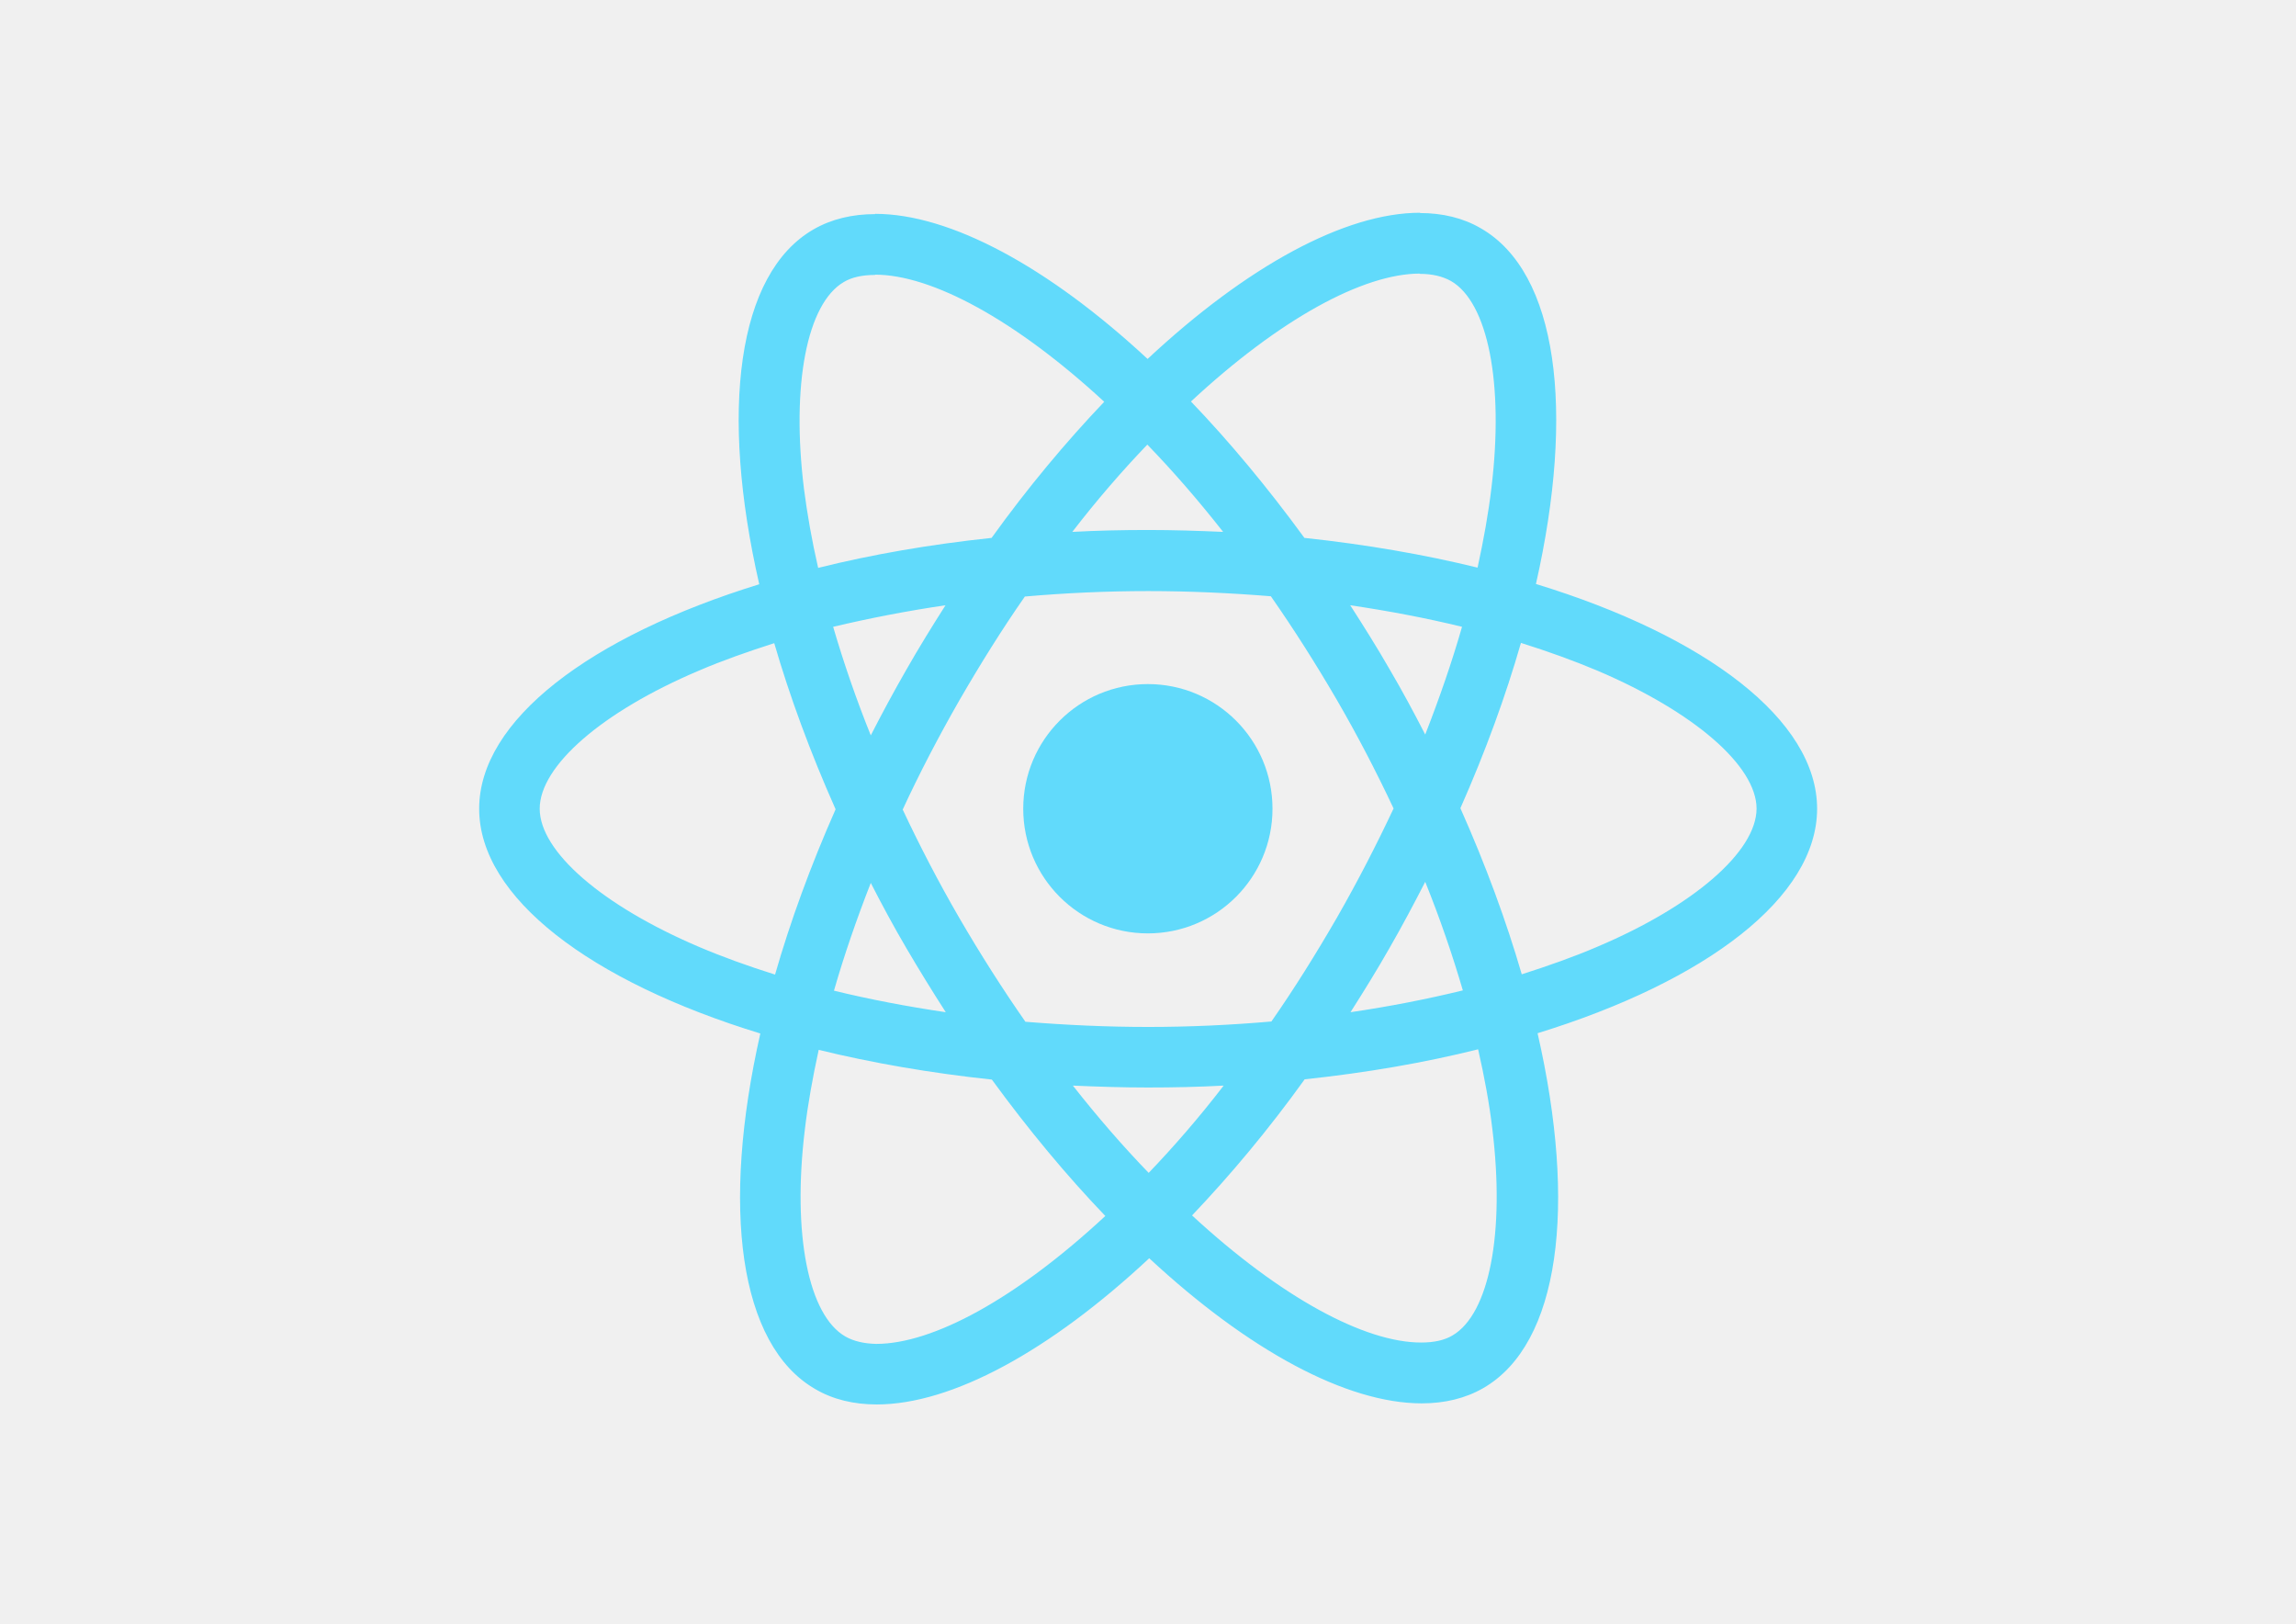
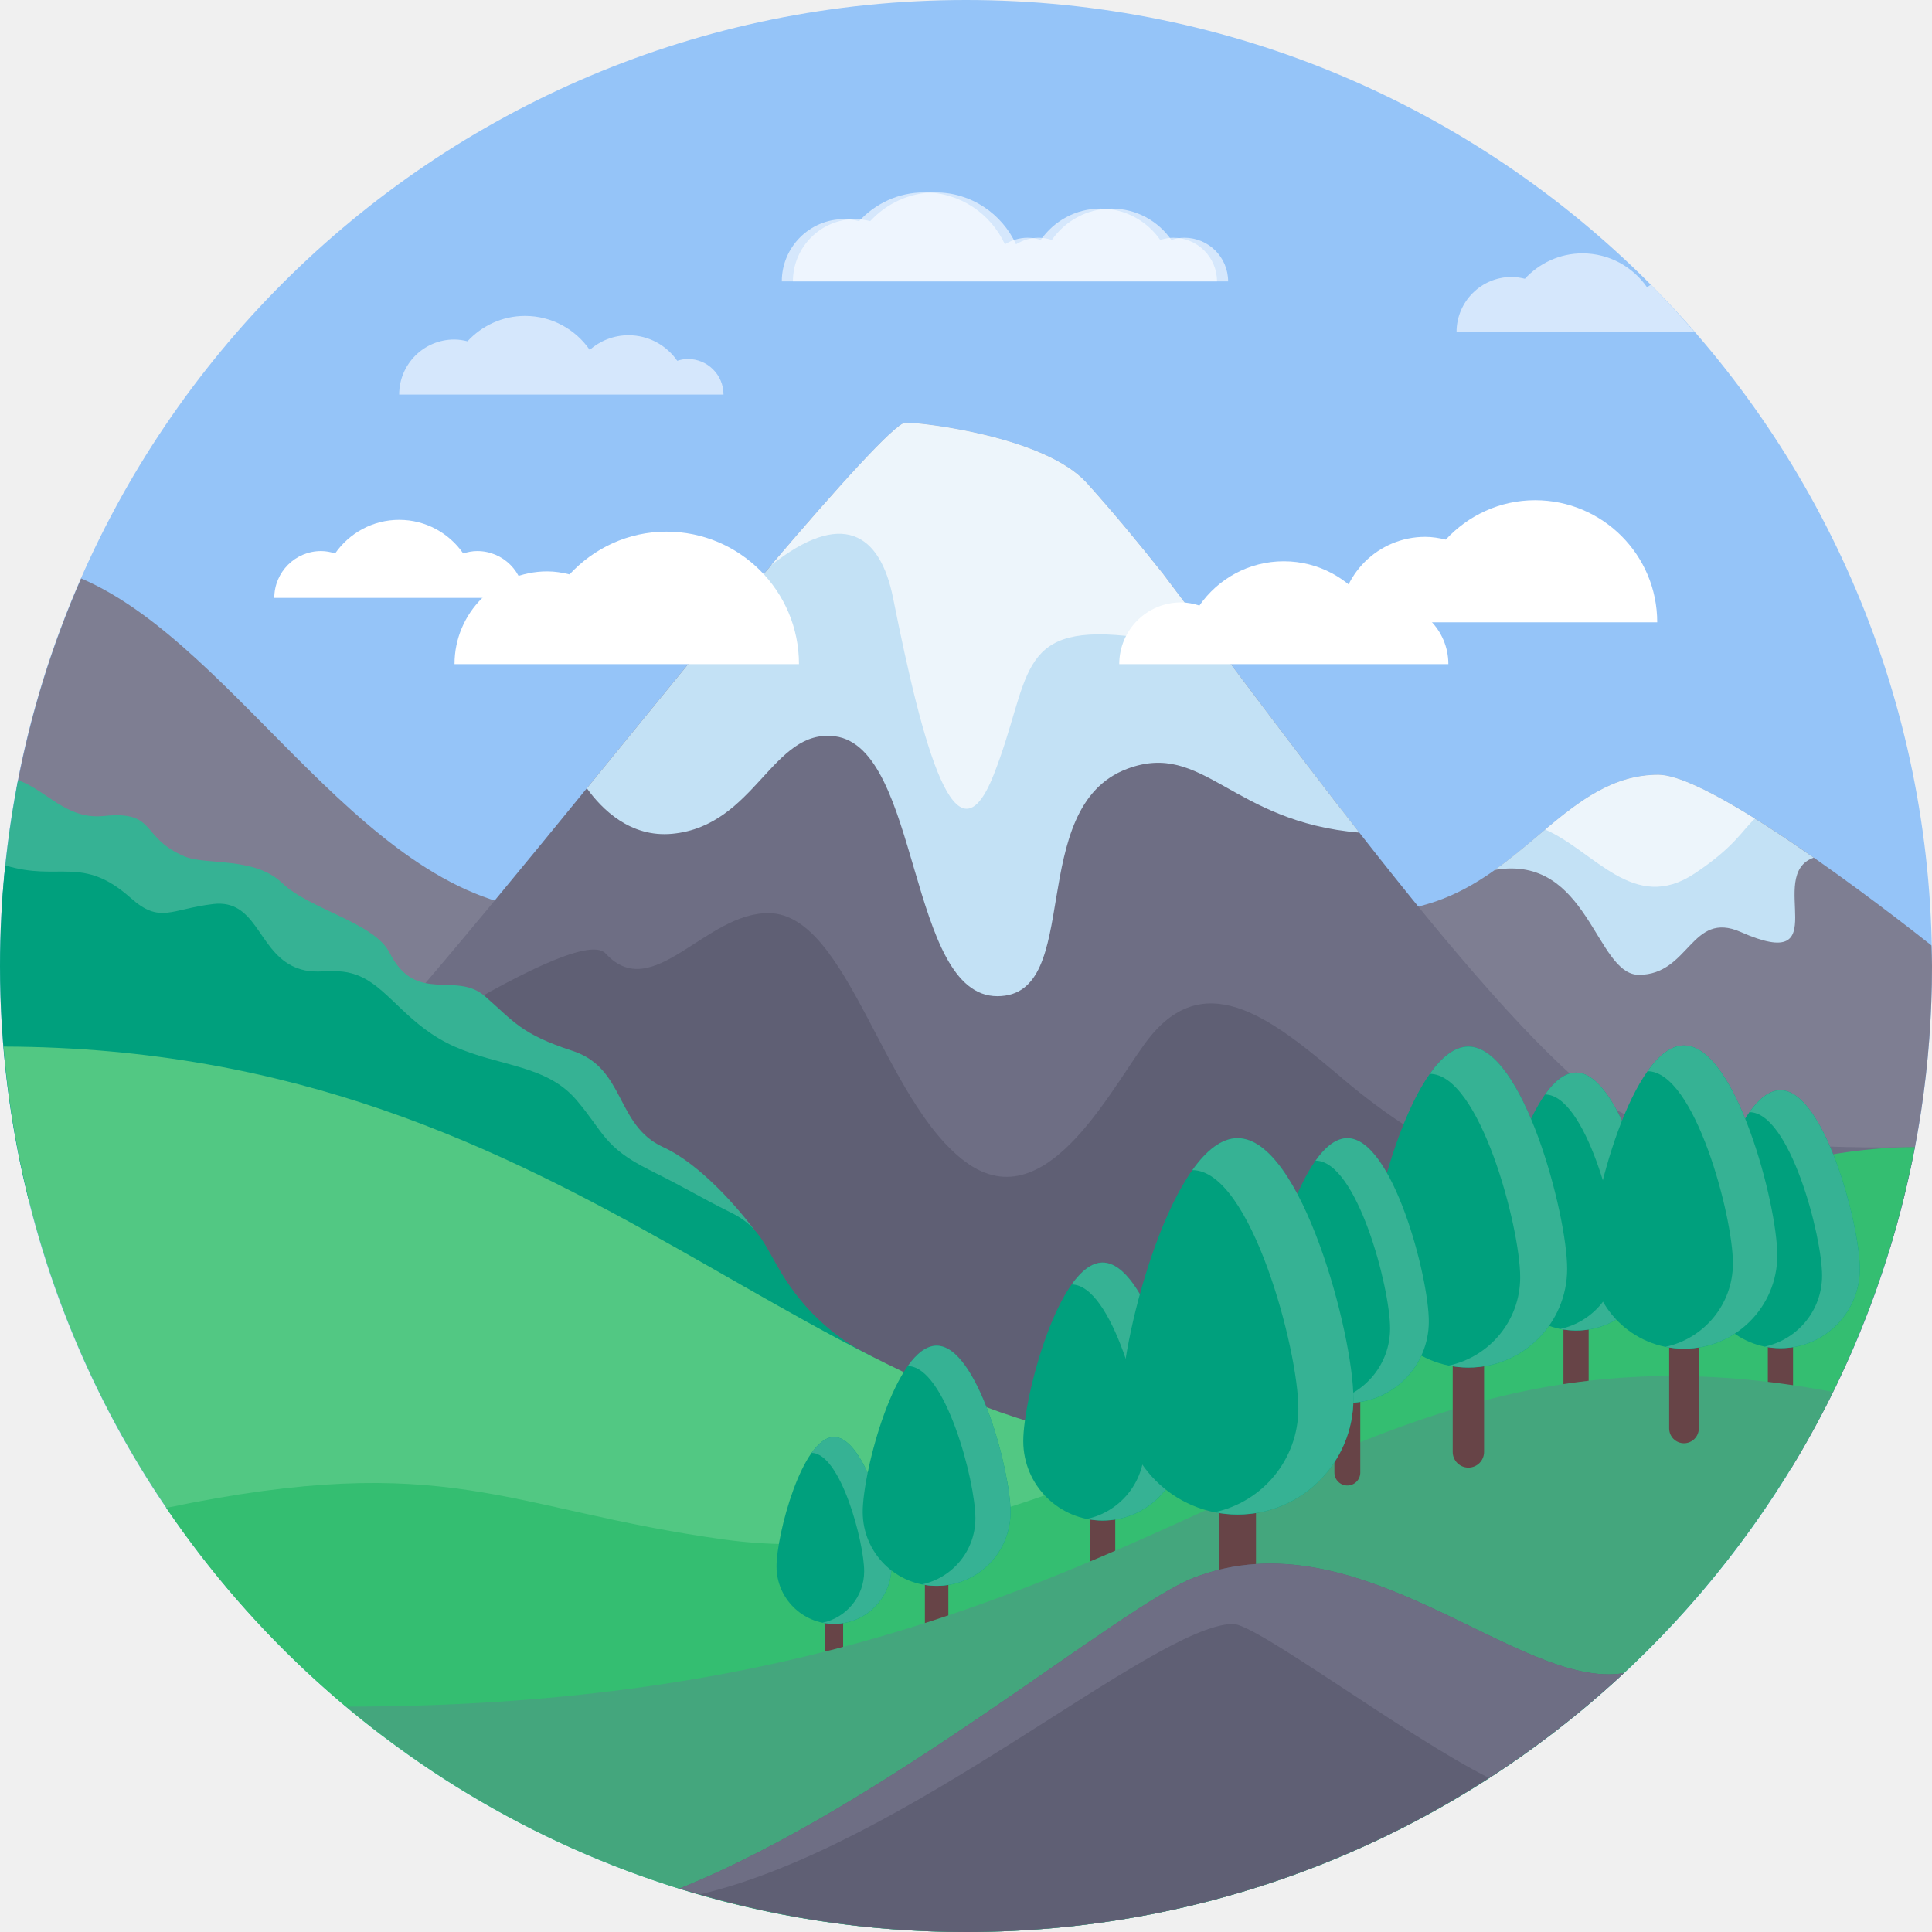
- <svg xmlns="http://www.w3.org/2000/svg" viewBox="0 0 841.9 595.3">
-   <g fill="#61DAFB">
-     <path d="M666.3 296.5c0-32.5-40.7-63.3-103.1-82.4 14.4-63.6 8-114.2-20.2-130.4-6.5-3.8-14.1-5.6-22.4-5.6v22.3c4.6 0 8.3.9 11.4 2.6 13.6 7.8 19.5 37.5 14.9 75.7-1.1 9.4-2.9 19.3-5.1 29.4-19.6-4.8-41-8.5-63.5-10.9-13.5-18.5-27.5-35.3-41.6-50 32.6-30.3 63.2-46.9 84-46.9V78c-27.5 0-63.5 19.6-99.9 53.6-36.4-33.8-72.4-53.2-99.9-53.2v22.3c20.7 0 51.4 16.5 84 46.6-14 14.7-28 31.4-41.3 49.9-22.6 2.4-44 6.1-63.6 11-2.3-10-4-19.7-5.2-29-4.7-38.2 1.1-67.9 14.6-75.8 3-1.8 6.9-2.6 11.5-2.6V78.5c-8.4 0-16 1.8-22.6 5.6-28.1 16.2-34.4 66.7-19.9 130.1-62.2 19.2-102.7 49.9-102.7 82.3 0 32.5 40.7 63.3 103.1 82.4-14.4 63.6-8 114.2 20.2 130.4 6.5 3.8 14.1 5.6 22.5 5.6 27.5 0 63.5-19.6 99.9-53.6 36.4 33.8 72.4 53.2 99.9 53.2 8.4 0 16-1.8 22.6-5.6 28.1-16.2 34.4-66.7 19.9-130.1 62-19.1 102.5-49.9 102.5-82.3zm-130.2-66.7c-3.7 12.9-8.3 26.2-13.5 39.5-4.1-8-8.4-16-13.1-24-4.6-8-9.5-15.8-14.4-23.4 14.2 2.1 27.9 4.7 41 7.9zm-45.8 106.5c-7.8 13.5-15.8 26.3-24.1 38.2-14.9 1.3-30 2-45.2 2-15.1 0-30.2-.7-45-1.9-8.3-11.9-16.4-24.6-24.2-38-7.6-13.1-14.5-26.4-20.8-39.8 6.2-13.4 13.2-26.8 20.7-39.9 7.8-13.5 15.8-26.3 24.1-38.2 14.9-1.3 30-2 45.2-2 15.1 0 30.2.7 45 1.9 8.3 11.9 16.4 24.6 24.2 38 7.6 13.1 14.5 26.4 20.8 39.8-6.3 13.4-13.2 26.8-20.7 39.9zm32.3-13c5.4 13.4 10 26.8 13.8 39.8-13.1 3.2-26.9 5.9-41.2 8 4.9-7.7 9.8-15.6 14.4-23.7 4.6-8 8.9-16.1 13-24.1zM421.2 430c-9.3-9.6-18.6-20.3-27.8-32 9 .4 18.2.7 27.5.7 9.4 0 18.7-.2 27.8-.7-9 11.7-18.3 22.4-27.5 32zm-74.4-58.9c-14.2-2.1-27.9-4.7-41-7.9 3.7-12.9 8.3-26.2 13.5-39.5 4.1 8 8.4 16 13.1 24 4.7 8 9.5 15.8 14.4 23.4zM420.7 163c9.3 9.6 18.6 20.3 27.8 32-9-.4-18.2-.7-27.5-.7-9.4 0-18.7.2-27.8.7 9-11.7 18.3-22.4 27.5-32zm-74 58.9c-4.9 7.7-9.8 15.6-14.4 23.7-4.6 8-8.9 16-13 24-5.4-13.4-10-26.8-13.8-39.8 13.1-3.1 26.9-5.8 41.2-7.9zm-90.5 125.2c-35.4-15.1-58.3-34.9-58.3-50.6 0-15.7 22.9-35.6 58.3-50.6 8.6-3.7 18-7 27.7-10.1 5.7 19.6 13.2 40 22.5 60.9-9.2 20.8-16.6 41.1-22.2 60.6-9.9-3.1-19.3-6.5-28-10.2zM310 490c-13.6-7.8-19.5-37.5-14.9-75.7 1.1-9.4 2.9-19.3 5.1-29.4 19.6 4.8 41 8.5 63.5 10.9 13.5 18.5 27.5 35.3 41.6 50-32.6 30.3-63.2 46.9-84 46.9-4.5-.1-8.3-1-11.3-2.7zm237.2-76.2c4.7 38.2-1.1 67.9-14.6 75.8-3 1.8-6.9 2.6-11.5 2.6-20.7 0-51.4-16.5-84-46.6 14-14.7 28-31.4 41.3-49.9 22.6-2.4 44-6.1 63.6-11 2.3 10.1 4.1 19.8 5.2 29.1zm38.5-66.7c-8.6 3.7-18 7-27.7 10.1-5.7-19.6-13.2-40-22.5-60.9 9.2-20.8 16.6-41.1 22.2-60.6 9.9 3.1 19.3 6.5 28.1 10.2 35.4 15.1 58.3 34.9 58.3 50.6-.1 15.7-23 35.6-58.4 50.6zM320.8 78.4z" />
-     <circle cx="420.9" cy="296.5" r="45.7" />
-     <path d="M520.5 78.1z" />
+ <svg xmlns="http://www.w3.org/2000/svg" version="1.1" id="Capa_1" x="0px" y="0px" viewBox="0 0 512 512" style="enable-background:new 0 0 512 512;" xml:space="preserve">
+   <g>
+     <g>
+       <circle style="fill:#95C4F8;" cx="256" cy="256" r="256" />
+     </g>
+     <g>
+       <path style="fill:#7E7E92;" d="M21.502,153.291c-7.67,17.486-13.428,35.989-17.041,55.258C4.131,217.864,4,226.723,4,234.001    c0,23.422,3.421,46.084,9.705,67.638c46.625,2.358,120.428,2.362,120.428,2.362l40.533-62L148,241.333    C98.017,241.333,63.857,171.386,21.502,153.291z" />
+     </g>
+     <g>
+       <path style="fill:#7E7E92;" d="M439.467,205.333c-27.467,0-38.8,36.267-75.467,36.267l12,84.4c0,0,94,7.88,102,9.94    c4.53,1.167,14.826-2.174,22.911-5.292C508.101,307.027,512,281.972,512,256c0-1.826-0.1-3.626-0.138-5.443    C510.377,249.372,455.12,205.333,439.467,205.333z" />
+     </g>
+     <g>
+       <path style="fill:#6E6E84;" d="M338.667,460l136.077-70.951c15.673-25.713,26.885-54.424,32.697-85.049l0,0    c0,0-53.941,1.5-75.44-8c-26.436-11.681-86.354-94.344-123.83-143.968c-6.968-8.764-13.73-16.901-20.17-24.032    c-11.113-12.306-43.567-16-48-16c-3.841,0-34.938,36.584-57.636,64.003C148.147,217.787,107.86,268.14,88,288l-33.275,68    L338.667,460z" />
+     </g>
+     <g>
+       <path style="fill:#5F5F74;" d="M480.667,319.321c-39.333,0-78.38,5.879-124.667-33.321c-18-15.244-35.798-29.902-51-11.5    c-9.5,11.5-27.098,49.5-49,33.5s-31.127-65.45-52-66c-17-0.448-31,24.342-43.522,10.667C152.234,243.664,76.5,296.5,76.5,296.5    s77.5,68.812,88.5,68.156s75.902,9.256,75.902,9.256s23.023,27.117,34.847,22.755c11.824-4.362,40.716,4.735,57.279-2.606    C349.591,386.721,428.589,354,430.294,350S480.667,319.321,480.667,319.321z" />
+     </g>
+     <g>
+       <path style="fill:#36B294;" d="M175.75,304.001c-12.704-5.801-9.941-20.9-24-25.501c-13.75-4.5-15.5-7.75-23.25-14.5    c-7.75-6.75-18.28,2.316-25.25-11.5C99.214,244.499,82,241,74.75,234c-7.25-7-20.192-4.684-25.75-7c-12-5-7.25-12.25-21.5-10.75    c-9.968,1.049-15.265-6.946-22.721-9.482c-2.206,11.318-3.681,22.896-4.342,34.694L63,275.5c0,0,61,19.75,65.5,21.5    c4.5,1.75,73.284,31.466,71.252,28.74C196.125,320.875,185.875,308.625,175.75,304.001z" />
+     </g>
+     <g>
+       <path style="fill:#00A07D;" d="M230.691,359.286c-3.732-1.861-12.422-6.552-20.024-16.619S203,326,194,321.5    c-10.119-5.06-10-5.5-22-11.5s-12-10-19.25-18.5c-7.954-9.325-20.299-8.813-32.299-14.146S103.372,262.543,96,259    c-7.372-3.543-12,0.333-18.667-3.066c-9.035-4.607-9.564-17.685-20.839-16.352c-11.275,1.333-14.082,5.314-21.828-1.582    c-12.917-11.5-18.917-4.25-33.282-8.67C0.477,238.097,0,246.993,0,256c0,21.609,2.707,42.582,7.748,62.626    c11.393,2.223,23.875,4.591,36.309,7.374c38.723,8.667,140.61,40.667,176.61,46.667S234.424,361.147,230.691,359.286z" />
+     </g>
+     <g>
+       <path style="fill:#52C883;" d="M0.955,277.354C7.113,351.849,45.116,417.289,101.378,460h92.409L320,384    C215.033,384,156.522,277.795,0.955,277.354z" />
+     </g>
+     <g>
+       <path style="fill:#34BE71;" d="M256,512c124.97,0,228.963-89.569,251.44-207.999C412.781,304.029,296.992,422.482,192,408    c-58-8-73-24.033-147.943-8.396C90.103,467.431,167.842,512,256,512z" />
+     </g>
+     <g>
+       <g>
+         <g>
+           <path style="fill:#674447;" d="M221.022,445.779c-1.337,0-2.419-1.082-2.419-2.417v-26.035c0-1.335,1.082-2.417,2.419-2.417      c1.337,0,2.419,1.082,2.419,2.417v26.035C223.441,444.697,222.359,445.779,221.022,445.779z" />
+         </g>
+       </g>
+       <g>
+         <g>
+           <path style="fill:#00A07D;" d="M236.257,415.109c0,8.414-6.821,15.235-15.235,15.235s-15.235-6.821-15.235-15.235      s6.821-34.279,15.235-34.279S236.257,406.695,236.257,415.109z" />
+         </g>
+       </g>
+       <g>
+         <path style="fill:#36B294;" d="M221.021,380.83c-2.112,0-4.123,1.633-5.952,4.207h0c7.701,0,13.944,23.673,13.944,31.374     c0,6.699-4.728,12.284-11.026,13.627c0.981,0.198,1.994,0.306,3.033,0.306c8.414,0,15.235-6.821,15.235-15.235     C236.257,406.695,229.436,380.83,221.021,380.83z" />
+       </g>
+     </g>
+     <g>
+       <g>
+         <g>
+           <path style="fill:#674447;" d="M417.67,373.912c-1.845,0-3.34-1.494-3.34-3.337V334.63c0-1.843,1.494-3.337,3.34-3.337      c1.845,0,3.34,1.494,3.34,3.337v35.945C421.01,372.418,419.516,373.912,417.67,373.912z" />
+         </g>
+       </g>
+       <g>
+         <g>
+           <path style="fill:#00A07D;" d="M438.704,331.568c0,11.617-9.417,21.034-21.035,21.034s-21.034-9.417-21.034-21.034      s9.417-47.328,21.034-47.328S438.704,319.951,438.704,331.568z" />
+         </g>
+       </g>
+       <g>
+         <path style="fill:#36B294;" d="M417.669,284.24c-2.916,0-5.693,2.254-8.218,5.809h0.001c10.633,0,19.252,32.684,19.252,43.317     c0,9.249-6.527,16.96-15.223,18.814c1.354,0.274,2.753,0.422,4.188,0.422c11.617,0,21.035-9.417,21.035-21.034     C438.704,319.951,429.286,284.24,417.669,284.24z" />
+       </g>
+     </g>
+     <g>
+       <g>
+         <g>
+           <path style="fill:#674447;" d="M471.837,378.596c-1.845,0-3.34-1.494-3.34-3.337v-35.945c0-1.843,1.494-3.337,3.34-3.337      s3.34,1.494,3.34,3.337v35.945C475.177,377.101,473.682,378.596,471.837,378.596z" />
+         </g>
+       </g>
+       <g>
+         <g>
+           <path style="fill:#00A07D;" d="M492.87,336.251c0,11.617-9.417,21.034-21.035,21.034s-21.034-9.417-21.034-21.034      c0-11.617,9.417-47.328,21.034-47.328S492.87,324.634,492.87,336.251z" />
+         </g>
+       </g>
+       <g>
+         <path style="fill:#36B294;" d="M471.836,288.924c-2.916,0-5.693,2.254-8.218,5.809h0.001c10.633,0,19.252,32.684,19.252,43.317     c0,9.249-6.527,16.96-15.223,18.814c1.354,0.274,2.753,0.422,4.188,0.422c11.617,0,21.035-9.417,21.035-21.034     C492.871,324.634,483.453,288.924,471.836,288.924z" />
+       </g>
+     </g>
+     <g>
+       <g>
+         <g>
+           <path style="fill:#674447;" d="M292.213,424.264c-1.845,0-3.34-1.494-3.34-3.337v-35.945c0-1.843,1.494-3.337,3.34-3.337      s3.34,1.494,3.34,3.337v35.945C295.553,422.77,294.058,424.264,292.213,424.264z" />
+         </g>
+       </g>
+       <g>
+         <g>
+           <path style="fill:#00A07D;" d="M313.247,381.92c0,11.617-9.417,21.035-21.034,21.035s-21.035-9.417-21.035-21.035      s9.417-47.328,21.035-47.328S313.247,370.303,313.247,381.92z" />
+         </g>
+       </g>
+       <g>
+         <path style="fill:#36B294;" d="M292.212,334.592c-2.916,0-5.693,2.254-8.218,5.809h0.001c10.633,0,19.252,32.684,19.252,43.317     c0,9.249-6.527,16.96-15.223,18.814c1.354,0.273,2.753,0.422,4.188,0.422c11.617,0,21.035-9.417,21.035-21.034     C313.247,370.303,303.829,334.592,292.212,334.592z" />
+       </g>
+     </g>
+     <g>
+       <g>
+         <g>
+           <path style="fill:#674447;" d="M248.215,440.113c-1.718,0-3.11-1.391-3.11-3.107v-33.469c0-1.716,1.391-3.107,3.11-3.107      s3.11,1.391,3.11,3.107v33.469C251.325,438.721,249.934,440.113,248.215,440.113z" />
+         </g>
+       </g>
+       <g>
+         <g>
+           <path style="fill:#00A07D;" d="M267.8,400.685c0,10.817-8.769,19.586-19.586,19.586s-19.586-8.769-19.586-19.586      c0-10.817,8.769-44.068,19.586-44.068S267.8,389.868,267.8,400.685z" />
+         </g>
+       </g>
+       <g>
+         <path style="fill:#36B294;" d="M248.214,356.617c-2.715,0-5.301,2.099-7.652,5.409h0.001c9.9,0,17.926,30.433,17.926,40.333     c0,8.612-6.078,15.792-14.174,17.518c1.261,0.255,2.564,0.393,3.9,0.393c10.817,0,19.586-8.769,19.586-19.586     C267.8,389.868,259.031,356.617,248.214,356.617z" />
+       </g>
+     </g>
+     <g>
+       <path style="fill:#44A67D;" d="M485.73,368.878C344,342,313.99,452.245,91.811,452.272C136.264,489.504,193.478,512,256,512    C356.857,512,444.021,453.644,485.73,368.878z" />
+     </g>
+     <g>
+       <path style="fill:#FFFFFF;" d="M355.042,164.924c0-12.511,10.142-22.653,22.653-22.653c1.888,0,3.694,0.299,5.447,0.734    c5.911-6.383,14.292-10.442,23.678-10.442c17.873,0,32.361,14.489,32.361,32.361H355.042z" />
+     </g>
+     <g>
+       <path style="fill:#C3E1F5;" d="M308.17,152.032c-6.968-8.764-13.73-16.901-20.17-24.032c-11.113-12.306-43.567-16-48-16    c-3.841,0-34.938,36.584-57.636,64.003c-8.701,10.625-17.794,21.803-26.844,32.895c3.913,5.46,11.484,13.15,22.694,12.057    c22.061-2.152,26.365-27.979,43.045-25.828C243.981,198.059,240.532,264,264.305,264c23.137,0,7.092-50.01,34.436-60.264    c20.142-7.553,27.568,14.102,61.51,16.915C341.686,196.917,323.138,171.852,308.17,152.032z" />
+     </g>
+     <g>
+       <path style="fill:#EDF5FB;" d="M317.75,164.765c-3.311-4.41-6.535-8.702-9.579-12.733c-6.968-8.764-13.73-16.901-20.17-24.032    c-11.113-12.306-43.567-16-48-16c-2.677,0-18.595,17.775-35.68,37.827c18.68-14.827,28.872-8.726,32.346,8.618    c8.023,40.055,16.667,72.221,26.667,46.888s5.605-39.841,34.938-36.833C309.85,169.687,312.235,166.297,317.75,164.765z" />
+     </g>
+     <g>
+       <path style="fill:#FFFFFF;" d="M120.451,176c0-13.574,11.004-24.577,24.577-24.577c2.049,0,4.007,0.324,5.91,0.796    c6.413-6.926,15.506-11.329,25.689-11.329c19.391,0,35.11,15.719,35.11,35.11H120.451z" />
+     </g>
+     <g>
+       <path style="fill:#FFFFFF;" d="M367.479,159.646c-1.716,0-3.338,0.338-4.892,0.828c-4.923-7.077-13.091-11.731-22.365-11.731    s-17.442,4.653-22.365,11.731c-1.554-0.49-3.176-0.828-4.892-0.828c-9.032,0-16.354,7.322-16.354,16.354h87.223    C383.833,166.968,376.511,159.646,367.479,159.646z" />
+     </g>
+     <g>
+       <path style="fill:#FFFFFF;" d="M126.467,146.035c-1.302,0-2.533,0.256-3.712,0.628c-3.736-5.37-9.933-8.901-16.971-8.901    s-13.235,3.531-16.971,8.901c-1.179-0.372-2.41-0.628-3.712-0.628c-6.854,0-12.41,5.556-12.41,12.41h66.184    C138.876,151.591,133.32,146.035,126.467,146.035z" />
+     </g>
+     <g style="opacity:0.6;">
+       <path style="fill:#FFFFFF;" d="M310.94,63.001c-1.215,0-2.363,0.239-3.463,0.586c-3.485-5.01-9.268-8.305-15.834-8.305    s-12.349,3.294-15.834,8.305c-1.101-0.347-2.249-0.586-3.463-0.586c-2.22,0-4.274,0.656-6.037,1.74    c-3.736-8.099-11.875-13.751-21.38-13.751c-6.842,0-12.952,2.959-17.26,7.612c-1.278-0.317-2.594-0.535-3.971-0.535    c-9.12,0-16.513,7.394-16.513,16.513h53.582h7.751h54C322.519,68.185,317.335,63.001,310.94,63.001z" />
+     </g>
+     <g style="opacity:0.6;">
+       <path style="fill:#FFFFFF;" d="M313.888,63.001c-1.215,0-2.363,0.239-3.463,0.586c-3.485-5.01-9.268-8.305-15.834-8.305    s-12.349,3.294-15.834,8.305c-1.101-0.347-2.249-0.586-3.463-0.586c-2.22,0-4.274,0.656-6.037,1.74    c-3.736-8.099-11.875-13.751-21.38-13.751c-6.842,0-12.952,2.959-17.26,7.612c-1.278-0.317-2.594-0.535-3.971-0.535    c-9.12,0-16.513,7.394-16.513,16.513h53.582h7.751h54C325.467,68.185,320.283,63.001,313.888,63.001z" />
+     </g>
+     <g style="opacity:0.6;">
+       <path style="fill:#FFFFFF;" d="M182.3,95.136c-0.99,0-1.926,0.195-2.823,0.478c-2.841-4.084-7.554-6.77-12.906-6.77    c-3.947,0-7.532,1.476-10.29,3.88c-3.764-5.432-10.025-9.003-17.134-9.003c-6.048,0-11.449,2.615-15.257,6.729    c-1.13-0.281-2.293-0.473-3.51-0.473c-8.062,0-14.597,6.535-14.597,14.597h35.62H160h31.738    C191.738,99.362,187.513,95.136,182.3,95.136z" />
+     </g>
+     <g style="opacity:0.6;">
+       <path style="fill:#FFFFFF;" d="M449.072,88c-3.746-4.301-7.589-8.514-11.61-12.555c-0.319,0.239-0.665,0.444-0.965,0.706    c-3.764-5.432-10.025-9.003-17.134-9.003c-6.048,0-11.449,2.615-15.257,6.729c-1.13-0.281-2.293-0.473-3.51-0.473    C392.535,73.403,386,79.938,386,88h35.62h18.596H449.072z" />
+     </g>
+     <g>
+       <path style="fill:#C3E1F5;" d="M480.665,227.286c-15.876-11.083-33.422-21.953-41.198-21.953c-17.39,0-28.327,14.523-43.307,25.19    l0.011,0.007c24.829-4.197,26.642,27.805,38.142,27.805c13.457,0,13.824-17.163,27.02-11.335    C487,258.335,467.667,231.834,480.665,227.286z" />
+     </g>
+     <g>
+       <path style="fill:#EDF5FB;" d="M465.063,216.949c-10.631-6.625-20.349-11.616-25.597-11.616c-11.887,0-20.767,6.808-29.976,14.509    c13.101,5.712,23.494,22.357,39.582,11.657C459.734,224.408,461.669,220.085,465.063,216.949z" />
+     </g>
+     <g>
+       <g>
+         <g>
+           <path style="fill:#674447;" d="M389.139,388.929c-2.296,0-4.156-1.859-4.156-4.152v-44.725c0-2.293,1.859-4.152,4.156-4.152      s4.156,1.859,4.156,4.152v44.725C393.294,387.07,391.435,388.929,389.139,388.929z" />
+         </g>
+       </g>
+       <g>
+         <g>
+           <path style="fill:#00A07D;" d="M415.31,336.242c0,14.455-11.718,26.172-26.172,26.172s-26.172-11.718-26.172-26.172      s11.718-58.888,26.172-58.888S415.31,321.787,415.31,336.242z" />
+         </g>
+       </g>
+       <g>
+         <path style="fill:#36B294;" d="M389.138,277.354c-3.629,0-7.084,2.805-10.225,7.228h0.001c13.23,0,23.954,40.668,23.954,53.898     c0,11.508-8.122,21.103-18.941,23.41c1.685,0.34,3.426,0.525,5.211,0.525c14.455,0,26.173-11.718,26.173-26.172     C415.31,321.787,403.592,277.354,389.138,277.354z" />
+       </g>
+     </g>
+     <g>
+       <g>
+         <g>
+           <path style="fill:#674447;" d="M446.273,382.474c-2.169,0-3.926-1.757-3.926-3.923v-42.257c0-2.167,1.757-3.923,3.926-3.923      s3.926,1.757,3.926,3.923v42.257C450.2,380.717,448.443,382.474,446.273,382.474z" />
+         </g>
+       </g>
+       <g>
+         <g>
+           <path style="fill:#00A07D;" d="M471.001,332.693c0,13.657-11.071,24.728-24.728,24.728c-13.657,0-24.728-11.071-24.728-24.728      s11.071-55.639,24.728-55.639C459.929,277.054,471.001,319.036,471.001,332.693z" />
+         </g>
+       </g>
+       <g>
+         <path style="fill:#36B294;" d="M446.272,277.054c-3.428,0-6.693,2.65-9.661,6.829h0.001c12.5,0,22.633,38.424,22.633,50.924     c0,10.873-7.673,19.938-17.896,22.118c1.592,0.322,3.237,0.496,4.924,0.496c13.657,0,24.729-11.071,24.729-24.728     C471.001,319.036,459.929,277.054,446.272,277.054z" />
+       </g>
+     </g>
+     <g>
+       <g>
+         <g>
+           <path style="fill:#674447;" d="M357.062,393.673c-1.894,0-3.428-1.534-3.428-3.426v-36.899c0-1.892,1.534-3.426,3.428-3.426      s3.428,1.534,3.428,3.426v36.899C360.49,392.139,358.956,393.673,357.062,393.673z" />
+         </g>
+       </g>
+       <g>
+         <g>
+           <path style="fill:#00A07D;" d="M378.654,350.205c0,11.925-9.667,21.593-21.593,21.593c-11.925,0-21.593-9.667-21.593-21.593      s9.667-48.584,21.593-48.584C368.986,301.621,378.654,338.28,378.654,350.205z" />
+         </g>
+       </g>
+       <g>
+         <path style="fill:#36B294;" d="M357.061,301.621c-2.994,0-5.844,2.314-8.436,5.963h0.001c10.915,0,19.763,33.552,19.763,44.467     c0,9.494-6.701,17.41-15.627,19.314c1.39,0.281,2.826,0.433,4.299,0.433c11.925,0,21.593-9.667,21.593-21.593     C378.654,338.28,368.986,301.621,357.061,301.621z" />
+       </g>
+     </g>
+     <g>
+       <g>
+         <g>
+           <path style="fill:#674447;" d="M327.975,432.458c-2.693,0-4.873-2.18-4.873-4.869v-52.446c0-2.689,2.18-4.869,4.873-4.869      s4.873,2.18,4.873,4.869v52.446C332.848,430.278,330.667,432.458,327.975,432.458z" />
+         </g>
+       </g>
+       <g>
+         <g>
+           <path style="fill:#00A07D;" d="M358.664,370.675c0,16.95-13.741,30.691-30.691,30.691c-16.95,0-30.691-13.741-30.691-30.691      c0-16.95,13.741-69.054,30.691-69.054C344.924,301.621,358.664,353.725,358.664,370.675z" />
+         </g>
+       </g>
+       <g>
+         <path style="fill:#36B294;" d="M327.974,301.621c-4.255,0-8.306,3.289-11.99,8.475h0.001c15.514,0,28.09,47.688,28.09,63.202     c0,13.495-9.524,24.746-22.211,27.451c1.976,0.399,4.017,0.616,6.111,0.616c16.95,0,30.691-13.741,30.691-30.69     C358.664,353.725,344.923,301.621,327.974,301.621z" />
+       </g>
+     </g>
+     <g>
+       <path style="fill:#5F5F74;" d="M256,512c67.364,0,128.603-26.056,174.294-68.599C402.5,448,360.251,401,316.293,418.146    c-19.586,7.64-81.895,60.496-136.192,82.33C204.091,507.919,229.562,512,256,512z" />
+     </g>
+     <g>
+       <path style="fill:#6E6E84;" d="M316.293,418.146c-19.586,7.64-81.895,60.496-136.192,82.33c1.829,0.567,3.722,0.979,5.568,1.506    C240.563,489,305.198,431,326.667,430.344c6.128-0.187,45.667,29.655,67.928,40.827c12.712-8.214,24.668-17.499,35.7-27.771    C402.5,448,360.251,401,316.293,418.146z" />
+     </g>
  </g>
+   <g>
+ </g>
+   <g>
+ </g>
+   <g>
+ </g>
+   <g>
+ </g>
+   <g>
+ </g>
+   <g>
+ </g>
+   <g>
+ </g>
+   <g>
+ </g>
+   <g>
+ </g>
+   <g>
+ </g>
+   <g>
+ </g>
+   <g>
+ </g>
+   <g>
+ </g>
+   <g>
+ </g>
+   <g>
+ </g>
</svg>
